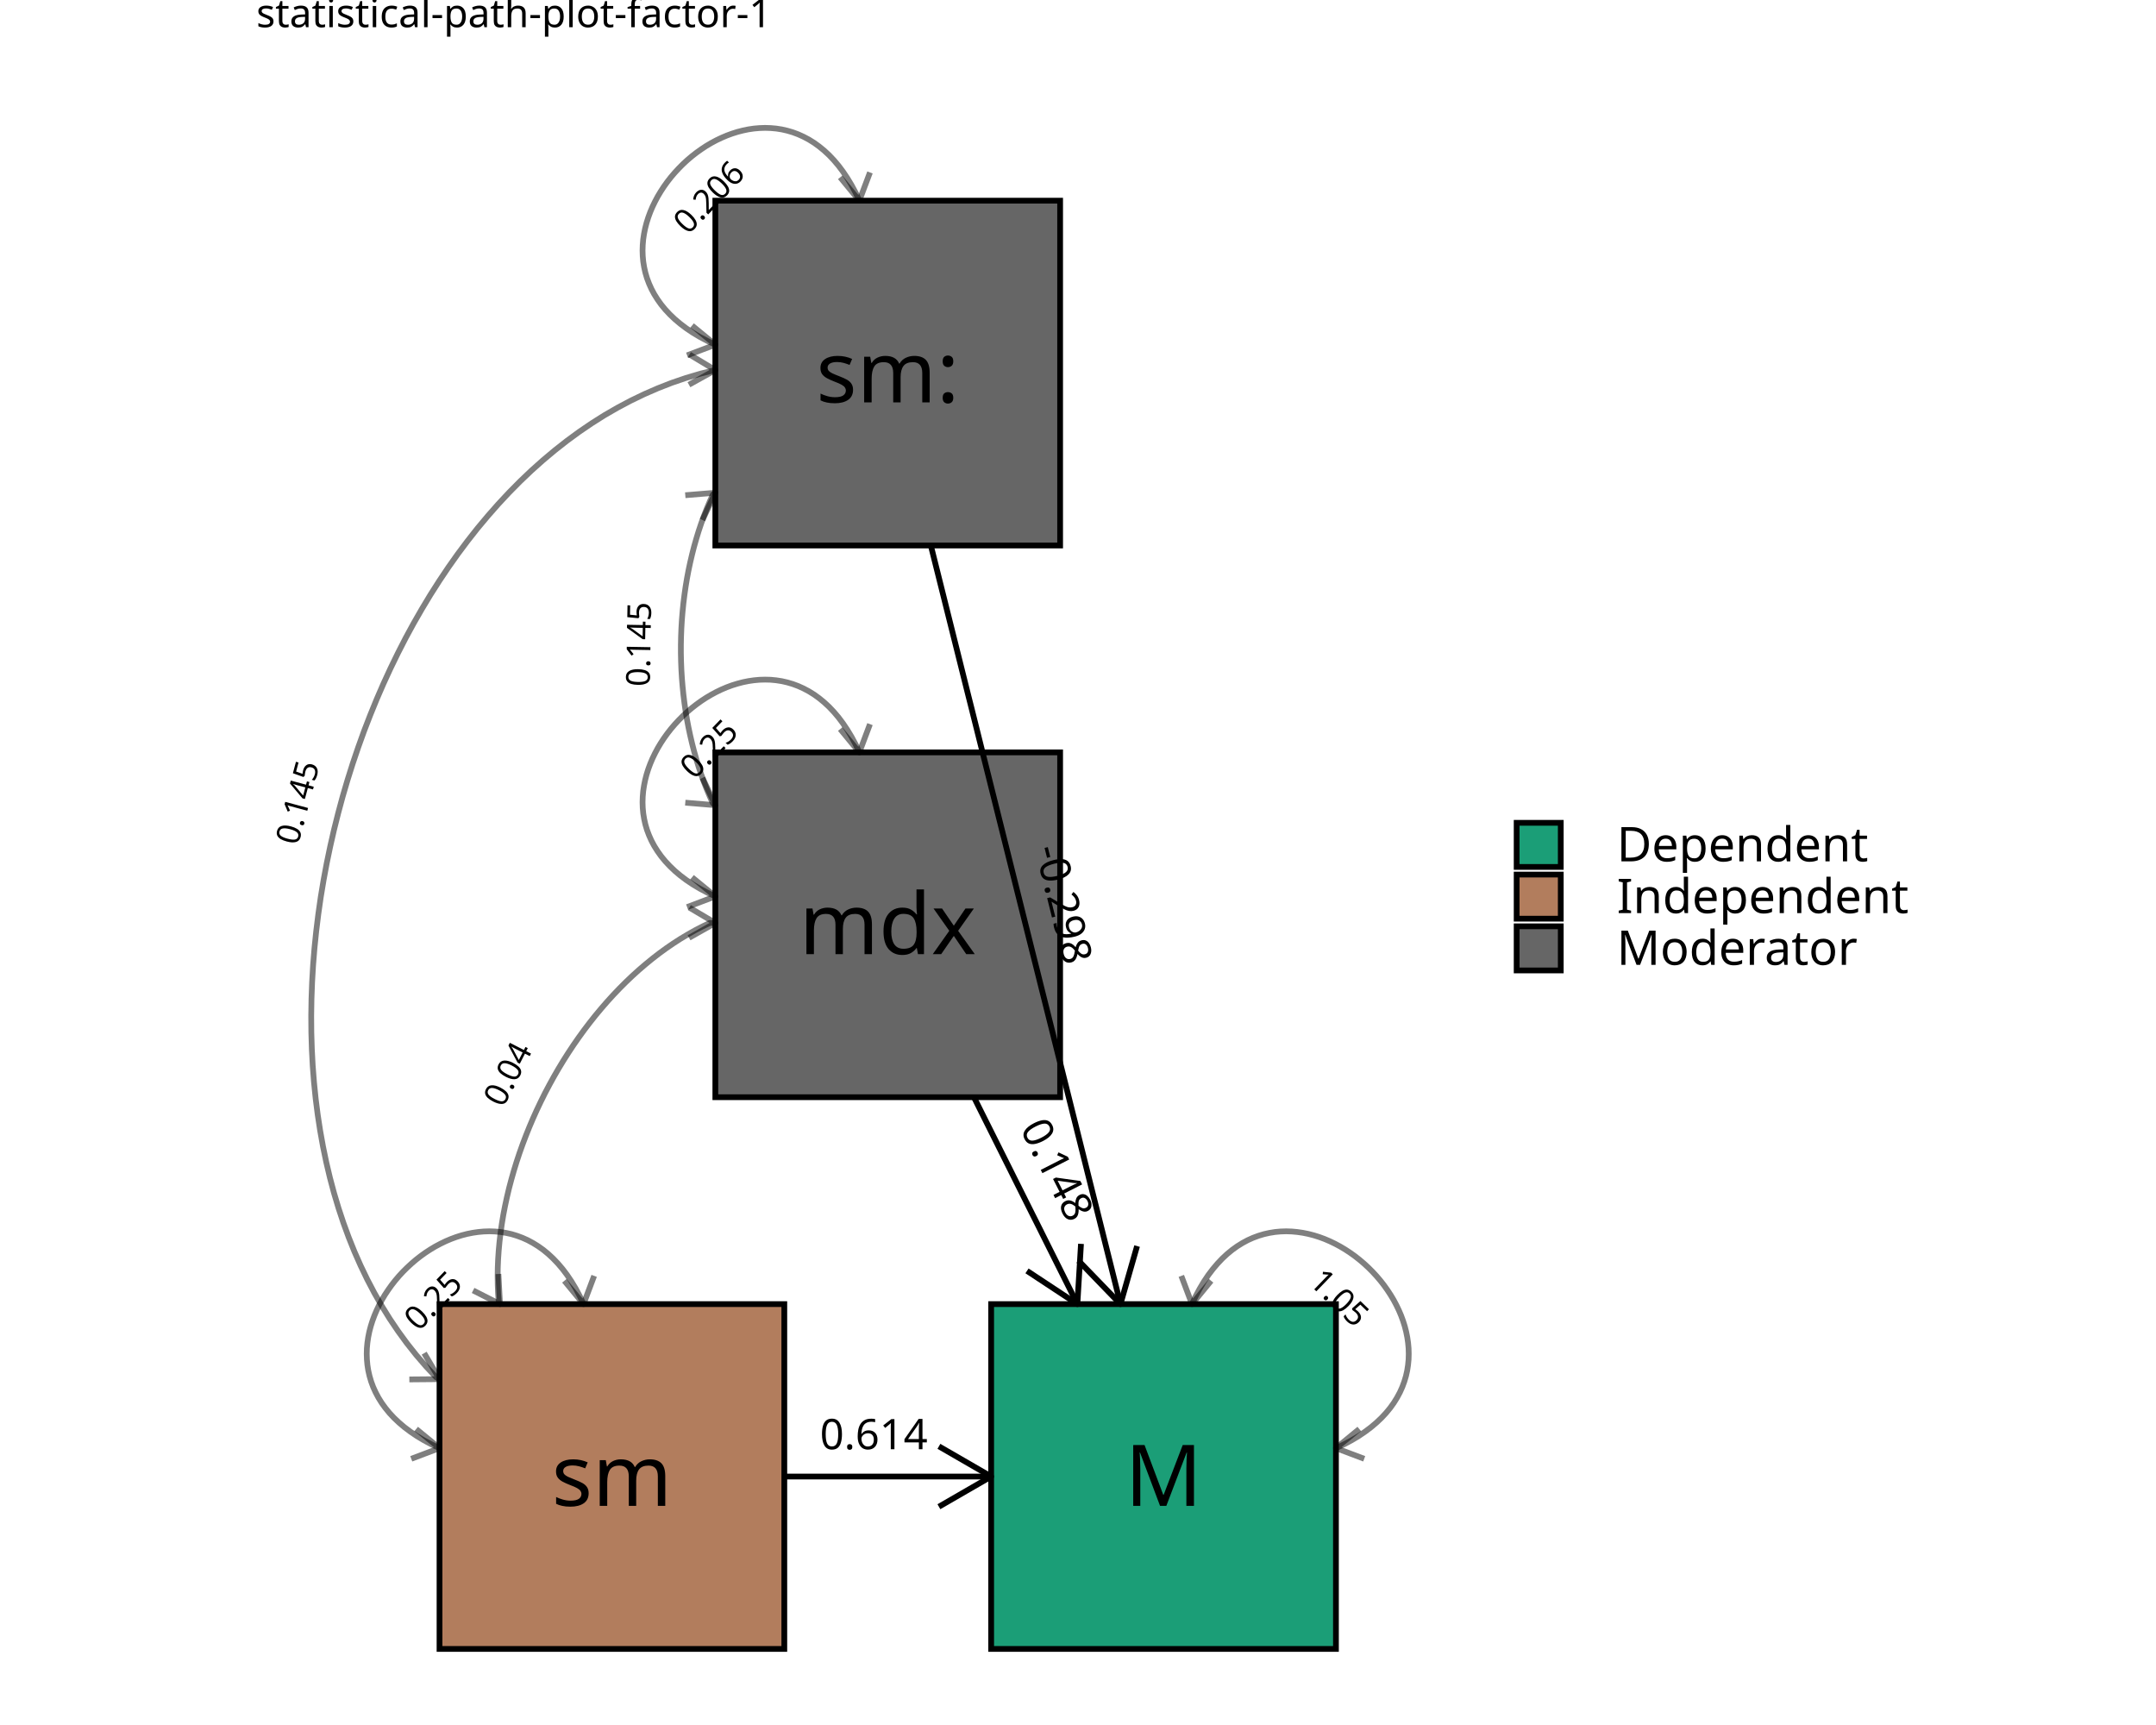
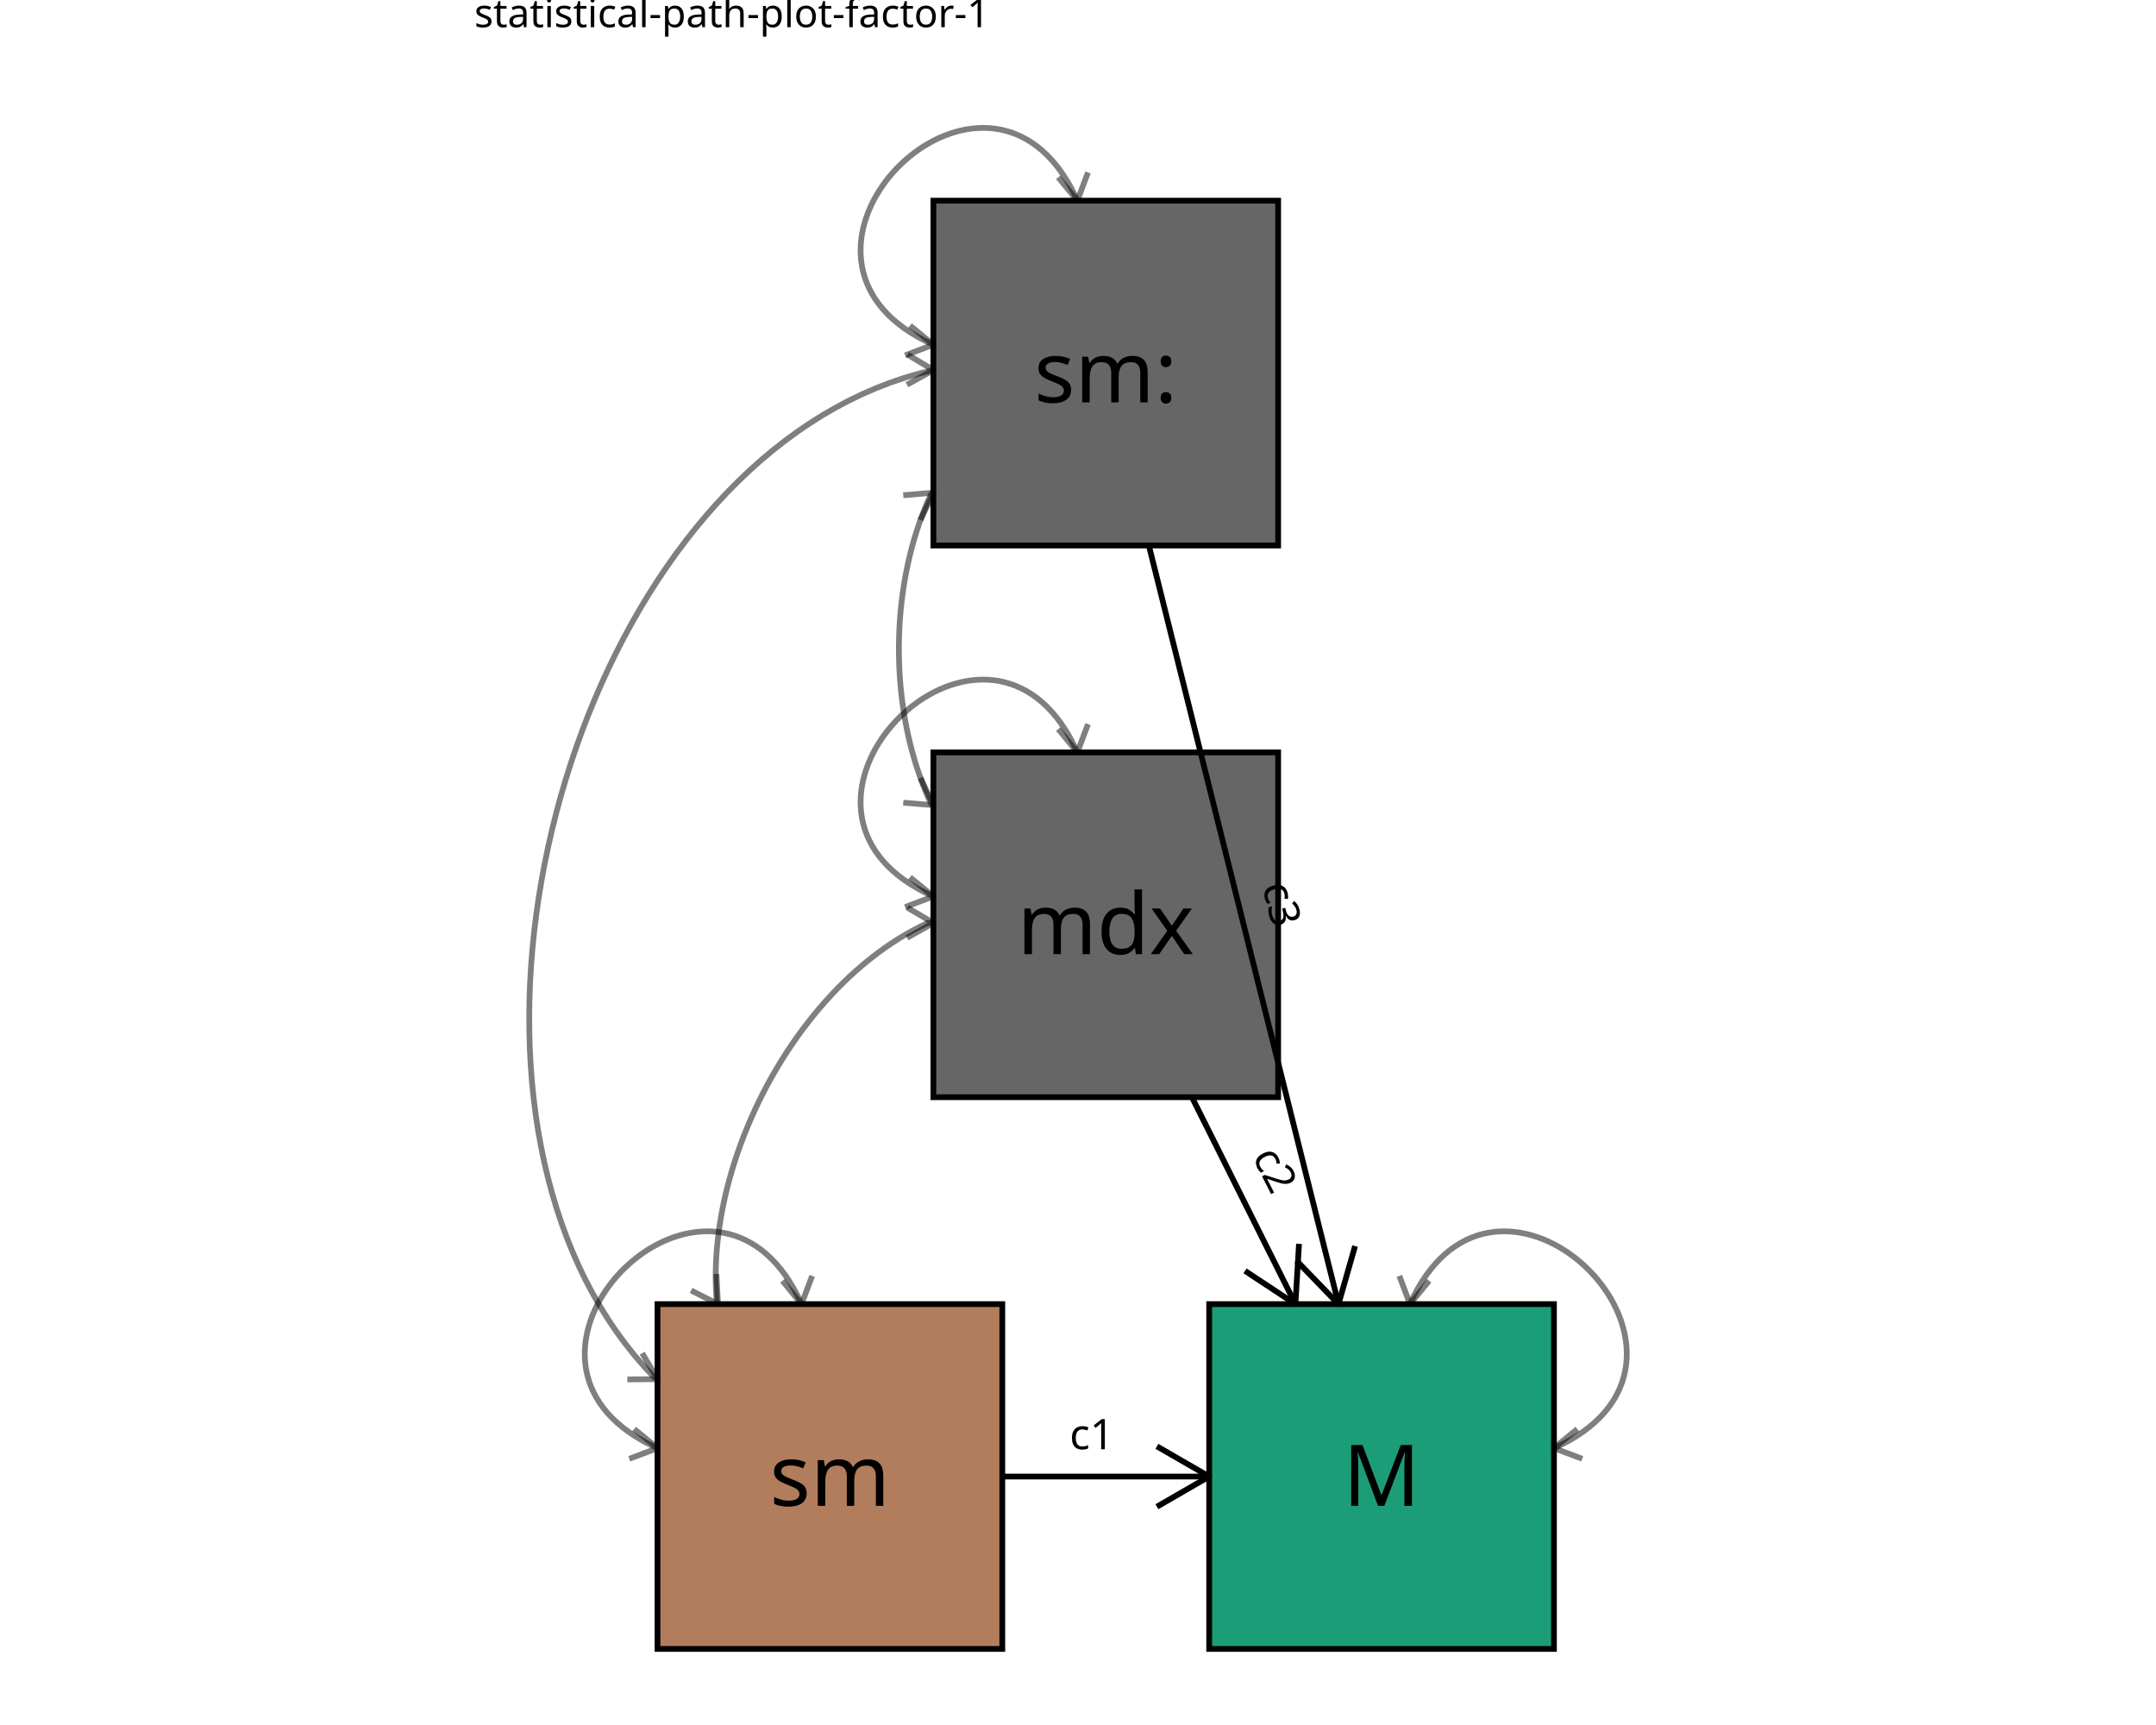
<svg xmlns="http://www.w3.org/2000/svg" class="svglite" data-engine-version="2.0" width="720.00pt" height="576.00pt" viewBox="0 0 720.00 576.00">
  <defs>
    <style type="text/css">
    .svglite line, .svglite polyline, .svglite polygon, .svglite path, .svglite rect, .svglite circle {
      fill: none;
      stroke: #000000;
      stroke-linecap: round;
      stroke-linejoin: round;
      stroke-miterlimit: 10.00;
    }
  </style>
  </defs>
  <rect width="100%" height="100%" style="stroke: none; fill: #FFFFFF;" />
  <defs>
    <clipPath id="cpMC4wMHw3MjAuMDB8MC4wMHw1NzYuMDA=">
      <rect x="0.00" y="0.00" width="720.00" height="576.00" />
    </clipPath>
  </defs>
  <g clip-path="url(#cpMC4wMHw3MjAuMDB8MC4wMHw1NzYuMDA=)">
</g>
  <defs>
-     <clipPath id="cpODUuNjB8NjM0LjQwfDAuMDB8NTc2LjAw">
-       <rect x="85.60" y="0.00" width="548.79" height="576.00" />
+     <clipPath id="cpMTU4LjQxfDU2MS41OXwwLjAwfDU3Ni4wMA==">
+       <rect x="158.41" y="0.00" width="403.18" height="576.00" />
    </clipPath>
  </defs>
-   <g clip-path="url(#cpODUuNjB8NjM0LjQwfDAuMDB8NTc2LjAw)">
-     <rect x="85.60" y="0.00" width="548.79" height="576.00" style="stroke-width: 10.67; stroke: none;" />
+   <g clip-path="url(#cpMTU4LjQxfDU2MS41OXwwLjAwfDU3Ni4wMA==)">
+     <rect x="158.41" y="0.00" width="403.18" height="576.00" style="stroke-width: 10.67; stroke: none;" />
  </g>
  <g clip-path="url(#cpMC4wMHw3MjAuMDB8MC4wMHw1NzYuMDA=)">
</g>
  <defs>
-     <clipPath id="cpODUuNjB8NDg4Ljc4fDE3LjMwfDU3Ni4wMA==">
-       <rect x="85.60" y="17.30" width="403.18" height="558.70" />
+     <clipPath id="cpMTU4LjQxfDU2MS41OXwxNy4zMHw1NzYuMDA=">
+       <rect x="158.41" y="17.30" width="403.18" height="558.70" />
    </clipPath>
  </defs>
-   <g clip-path="url(#cpODUuNjB8NDg4Ljc4fDE3LjMwfDU3Ni4wMA==)">
-     <rect x="85.60" y="17.30" width="403.18" height="558.70" style="stroke-width: 10.67; stroke: none;" />
-     <rect x="146.78" y="435.46" width="115.14" height="115.14" style="stroke-width: 1.92; stroke-linecap: butt; stroke-linejoin: miter; fill: #B27D5D;" />
-     <rect x="331.00" y="435.46" width="115.14" height="115.14" style="stroke-width: 1.92; stroke-linecap: butt; stroke-linejoin: miter; fill: #1B9E77;" />
-     <rect x="238.89" y="251.23" width="115.14" height="115.14" style="stroke-width: 1.92; stroke-linecap: butt; stroke-linejoin: miter; fill: #666666;" />
-     <rect x="238.89" y="67.01" width="115.14" height="115.14" style="stroke-width: 1.92; stroke-linecap: butt; stroke-linejoin: miter; fill: #666666;" />
-     <polyline points="261.92,493.03 262.04,493.03 263.90,493.03 265.76,493.03 267.62,493.03 269.48,493.03 271.34,493.03 273.20,493.03 275.06,493.03 276.92,493.03 278.78,493.03 280.64,493.03 282.51,493.03 284.37,493.03 286.23,493.03 288.09,493.03 289.95,493.03 291.81,493.03 293.67,493.03 295.53,493.03 297.39,493.03 299.25,493.03 301.11,493.03 302.97,493.03 304.84,493.03 306.70,493.03 308.56,493.03 310.42,493.03 312.28,493.03 314.14,493.03 316.00,493.03 317.86,493.03 319.72,493.03 321.58,493.03 323.44,493.03 325.31,493.03 327.17,493.03 329.03,493.03 330.89,493.03 331.00,493.03 " style="stroke-width: 1.92; stroke-linecap: butt;" />
-     <polyline points="313.55,503.11 331.00,493.03 313.55,482.95 " style="stroke-width: 1.92; stroke-linecap: butt;" />
-     <polyline points="325.25,366.38 325.31,366.49 326.24,368.35 327.17,370.22 328.10,372.08 329.03,373.94 329.96,375.80 330.89,377.66 331.82,379.52 332.75,381.38 333.68,383.24 334.61,385.10 335.54,386.96 336.47,388.82 337.40,390.68 338.33,392.55 339.26,394.41 340.19,396.27 341.12,398.13 342.05,399.99 342.98,401.85 343.91,403.71 344.84,405.57 345.78,407.43 346.71,409.29 347.64,411.15 348.57,413.02 349.50,414.88 350.43,416.74 351.36,418.60 352.29,420.46 353.22,422.32 354.15,424.18 355.08,426.04 356.01,427.90 356.94,429.76 357.87,431.62 358.80,433.49 359.73,435.35 359.79,435.46 " style="stroke-width: 1.92; stroke-linecap: butt;" />
-     <polyline points="342.97,424.36 359.79,435.46 361.00,415.34 " style="stroke-width: 1.92; stroke-linecap: butt;" />
-     <polyline points="310.85,182.15 311.35,184.13 312.28,187.85 313.21,191.57 314.14,195.29 315.07,199.01 316.00,202.74 316.93,206.46 317.86,210.18 318.79,213.90 319.72,217.62 320.65,221.34 321.58,225.07 322.51,228.79 323.44,232.51 324.38,236.23 325.31,239.95 326.24,243.67 327.17,247.40 328.10,251.12 329.03,254.84 329.96,258.56 330.89,262.28 331.82,266.01 332.75,269.73 333.68,273.45 334.61,277.17 335.54,280.89 336.47,284.61 337.40,288.34 338.33,292.06 339.26,295.78 340.19,299.50 341.12,303.22 342.05,306.95 342.98,310.67 343.91,314.39 344.84,318.11 345.78,321.83 346.71,325.55 347.64,329.28 348.57,333.00 349.50,336.72 350.43,340.44 351.36,344.16 352.29,347.88 353.22,351.61 354.15,355.33 355.08,359.05 356.01,362.77 356.94,366.49 357.87,370.22 358.80,373.94 359.73,377.66 360.66,381.38 361.59,385.10 362.52,388.82 363.45,392.55 364.38,396.27 365.31,399.99 366.25,403.71 367.18,407.43 368.11,411.15 369.04,414.88 369.97,418.60 370.90,422.32 371.83,426.04 372.76,429.76 373.69,433.49 374.18,435.46 " style="stroke-width: 1.92; stroke-linecap: butt;" />
-     <polyline points="360.17,420.97 374.18,435.46 379.73,416.08 " style="stroke-width: 1.92; stroke-linecap: butt;" />
-     <text x="291.81" y="483.91" text-anchor="middle" style="font-size: 14.08px; font-family: sans;" textLength="35.25px" lengthAdjust="spacingAndGlyphs">0.614</text>
-     <text transform="translate(348.64,392.77) rotate(-297)" text-anchor="middle" style="font-size: 14.08px; font-family: sans;" textLength="35.25px" lengthAdjust="spacingAndGlyphs">0.148</text>
-     <text transform="translate(350.48,303.03) rotate(-284)" text-anchor="middle" style="font-size: 14.08px; font-family: sans;" textLength="39.93px" lengthAdjust="spacingAndGlyphs">-0.298</text>
-     <text x="204.35" y="502.82" text-anchor="middle" style="font-size: 28.45px; font-family: sans;" textLength="37.95px" lengthAdjust="spacingAndGlyphs">sm</text>
-     <text x="388.58" y="502.82" text-anchor="middle" style="font-size: 28.45px; font-family: sans;" textLength="23.71px" lengthAdjust="spacingAndGlyphs">M</text>
-     <text x="296.46" y="318.60" text-anchor="middle" style="font-size: 28.45px; font-family: sans;" textLength="53.78px" lengthAdjust="spacingAndGlyphs">mdx</text>
-     <text x="296.46" y="134.37" text-anchor="middle" style="font-size: 28.45px; font-family: sans;" textLength="45.85px" lengthAdjust="spacingAndGlyphs">sm:</text>
-     <polyline points="146.78,460.52 145.65,459.88 142.25,456.24 139.00,452.46 135.90,448.55 132.96,444.52 130.16,440.37 127.51,436.10 125.01,431.72 122.66,427.24 120.45,422.65 118.38,417.97 116.46,413.19 114.68,408.33 113.04,403.38 111.54,398.36 110.18,393.26 108.96,388.09 107.87,382.85 106.92,377.56 106.10,372.21 105.41,366.80 104.86,361.35 104.43,355.86 104.14,350.33 103.97,344.77 103.93,339.17 104.02,333.56 104.23,327.92 104.56,322.27 105.02,316.61 105.60,310.94 106.30,305.27 107.11,299.60 108.05,293.94 109.10,288.30 110.27,282.67 111.55,277.06 112.95,271.48 114.45,265.92 116.07,260.41 117.80,254.93 119.64,249.50 121.58,244.11 123.64,238.78 125.79,233.51 128.05,228.30 130.42,223.15 132.89,218.08 135.45,213.08 138.12,208.17 140.89,203.34 143.75,198.59 146.71,193.95 149.76,189.40 152.91,184.95 156.15,180.62 159.48,176.39 162.91,172.29 166.42,168.30 170.02,164.44 173.71,160.71 177.48,157.12 181.34,153.67 185.29,150.36 189.31,147.20 193.42,144.19 197.61,141.34 201.87,138.65 206.22,136.14 210.64,133.79 215.14,131.62 219.71,129.63 224.35,127.82 229.07,126.21 233.86,124.79 238.72,123.57 238.89,123.57 " style="stroke-width: 1.92; stroke: #000000; stroke-opacity: 0.50; stroke-linecap: butt;" />
-     <polyline points="136.70,460.61 146.78,460.52 141.65,451.84 " style="stroke-width: 1.92; stroke: #000000; stroke-opacity: 0.50; stroke-linecap: butt;" />
-     <polyline points="230.07,128.46 238.89,123.57 230.25,118.38 " style="stroke-width: 1.92; stroke: #000000; stroke-opacity: 0.50; stroke-linecap: butt;" />
-     <polyline points="166.97,435.46 166.56,434.83 166.35,431.99 166.23,429.13 166.19,426.25 166.23,423.35 166.35,420.44 166.55,417.51 166.82,414.57 167.17,411.62 167.59,408.66 168.08,405.69 168.65,402.73 169.29,399.76 169.99,396.80 170.77,393.84 171.61,390.89 172.52,387.94 173.49,385.01 174.53,382.09 175.63,379.19 176.79,376.30 178.01,373.44 179.29,370.59 180.63,367.78 182.02,364.98 183.48,362.22 184.98,359.49 186.54,356.80 188.15,354.14 189.82,351.51 191.53,348.93 193.29,346.40 195.10,343.90 196.96,341.46 198.86,339.06 200.81,336.72 202.80,334.43 204.83,332.20 206.91,330.02 209.02,327.91 211.17,325.86 213.36,323.88 215.59,321.97 217.85,320.12 220.14,318.35 222.47,316.65 224.83,315.03 227.22,313.49 229.65,312.04 232.09,310.66 234.57,309.37 237.07,308.17 238.89,308.19 " style="stroke-width: 1.92; stroke: #000000; stroke-opacity: 0.50; stroke-linecap: butt;" />
-     <polyline points="157.99,430.89 166.97,435.46 166.44,425.40 " style="stroke-width: 1.92; stroke: #000000; stroke-opacity: 0.50; stroke-linecap: butt;" />
-     <polyline points="230.11,313.14 238.89,308.19 230.22,303.06 " style="stroke-width: 1.92; stroke: #000000; stroke-opacity: 0.50; stroke-linecap: butt;" />
-     <polyline points="238.89,268.86 238.10,268.31 237.03,265.93 236.01,263.51 235.05,261.04 234.15,258.54 233.30,256.01 232.52,253.44 231.78,250.84 231.11,248.21 230.49,245.56 229.92,242.88 229.41,240.19 228.96,237.47 228.57,234.73 228.23,231.98 227.95,229.22 227.72,226.45 227.55,223.66 227.44,220.88 227.38,218.09 227.38,215.30 227.44,212.51 227.55,209.72 227.72,206.94 227.95,204.17 228.23,201.40 228.57,198.65 228.96,195.92 229.41,193.20 229.92,190.50 230.49,187.82 231.11,185.17 231.78,182.54 232.52,179.94 233.30,177.38 234.15,174.84 235.05,172.34 236.01,169.88 237.03,167.46 238.10,165.08 238.89,164.53 " style="stroke-width: 1.92; stroke: #000000; stroke-opacity: 0.50; stroke-linecap: butt;" />
-     <polyline points="228.85,268.02 238.89,268.86 234.59,259.74 " style="stroke-width: 1.92; stroke: #000000; stroke-opacity: 0.50; stroke-linecap: butt;" />
-     <polyline points="234.59,173.64 238.89,164.53 228.85,165.36 " style="stroke-width: 1.92; stroke: #000000; stroke-opacity: 0.50; stroke-linecap: butt;" />
-     <text transform="translate(103.11,268.91) rotate(-75)" text-anchor="middle" style="font-size: 11.04px; font-family: sans;" textLength="27.63px" lengthAdjust="spacingAndGlyphs">0.145</text>
-     <text transform="translate(172.98,360.35) rotate(-63)" text-anchor="middle" style="font-size: 11.04px; font-family: sans;" textLength="21.49px" lengthAdjust="spacingAndGlyphs">0.04</text>
-     <text transform="translate(217.22,215.19) rotate(-89)" text-anchor="middle" style="font-size: 11.04px; font-family: sans;" textLength="27.63px" lengthAdjust="spacingAndGlyphs">0.145</text>
-     <polyline points="194.87,435.46 194.86,435.42 193.58,432.75 192.25,430.25 190.85,427.92 189.40,425.76 187.90,423.77 186.35,421.94 184.75,420.26 183.12,418.74 181.45,417.36 179.74,416.14 178.00,415.06 176.24,414.11 174.45,413.31 172.64,412.64 170.82,412.09 168.98,411.68 167.13,411.38 165.27,411.21 163.41,411.15 161.55,411.21 159.69,411.38 157.84,411.65 156.00,412.02 154.18,412.49 152.37,413.06 150.58,413.72 148.81,414.47 147.08,415.31 145.37,416.22 143.70,417.22 142.06,418.29 140.47,419.43 138.92,420.64 137.42,421.92 135.97,423.26 134.57,424.65 133.23,426.10 131.96,427.60 130.75,429.15 129.61,430.75 128.53,432.38 127.54,434.05 126.62,435.76 125.79,437.50 125.04,439.26 124.38,441.05 123.81,442.86 123.33,444.69 122.96,446.53 122.69,448.38 122.52,450.23 122.47,452.09 122.53,453.95 122.70,455.81 122.99,457.66 123.41,459.50 123.95,461.33 124.62,463.14 125.43,464.92 126.37,466.69 127.45,468.43 128.68,470.13 130.05,471.81 131.57,473.44 133.25,475.03 135.08,476.58 137.08,478.08 139.24,479.54 141.56,480.93 144.06,482.27 146.73,483.54 146.78,483.55 " style="stroke-width: 1.92; stroke: #000000; stroke-opacity: 0.50; stroke-linecap: butt;" />
-     <polyline points="188.47,427.67 194.87,435.46 198.42,426.03 " style="stroke-width: 1.92; stroke: #000000; stroke-opacity: 0.50; stroke-linecap: butt;" />
-     <polyline points="137.34,487.11 146.78,483.55 138.98,477.16 " style="stroke-width: 1.92; stroke: #000000; stroke-opacity: 0.50; stroke-linecap: butt;" />
-     <polyline points="446.15,483.55 446.19,483.54 448.86,482.27 451.36,480.93 453.69,479.54 455.84,478.08 457.84,476.58 459.67,475.03 461.35,473.44 462.87,471.81 464.25,470.13 465.47,468.43 466.55,466.69 467.50,464.92 468.30,463.14 468.97,461.33 469.52,459.50 469.93,457.66 470.22,455.81 470.40,453.95 470.45,452.09 470.40,450.23 470.23,448.38 469.96,446.53 469.59,444.69 469.12,442.86 468.55,441.05 467.89,439.26 467.14,437.50 466.30,435.76 465.39,434.05 464.39,432.38 463.32,430.75 462.18,429.15 460.97,427.60 459.69,426.10 458.35,424.65 456.96,423.26 455.51,421.92 454.00,420.64 452.46,419.43 450.86,418.29 449.23,417.22 447.55,416.22 445.85,415.31 444.11,414.47 442.35,413.72 440.56,413.06 438.75,412.49 436.92,412.02 435.08,411.65 433.23,411.38 431.38,411.21 429.52,411.15 427.65,411.21 425.80,411.38 423.95,411.68 422.11,412.09 420.28,412.64 418.47,413.31 416.68,414.11 414.92,415.06 413.18,416.14 411.48,417.36 409.80,418.74 408.17,420.26 406.58,421.94 405.03,423.77 403.52,425.76 402.07,427.92 400.68,430.25 399.34,432.75 398.07,435.42 398.06,435.46 " style="stroke-width: 1.92; stroke: #000000; stroke-opacity: 0.50; stroke-linecap: butt;" />
-     <polyline points="453.94,477.16 446.15,483.55 455.58,487.11 " style="stroke-width: 1.92; stroke: #000000; stroke-opacity: 0.50; stroke-linecap: butt;" />
-     <polyline points="394.50,426.03 398.06,435.46 404.45,427.67 " style="stroke-width: 1.92; stroke: #000000; stroke-opacity: 0.50; stroke-linecap: butt;" />
-     <polyline points="286.98,251.23 286.97,251.19 285.70,248.52 284.36,246.02 282.96,243.70 281.51,241.54 280.01,239.54 278.46,237.71 276.87,236.03 275.23,234.51 273.56,233.14 271.86,231.91 270.12,230.83 268.35,229.89 266.56,229.08 264.76,228.41 262.93,227.87 261.09,227.45 259.24,227.16 257.38,226.98 255.52,226.93 253.66,226.98 251.81,227.15 249.96,227.42 248.12,227.79 246.29,228.27 244.48,228.83 242.69,229.49 240.93,230.24 239.19,231.08 237.48,232.00 235.81,232.99 234.18,234.06 232.58,235.21 231.03,236.42 229.53,237.69 228.08,239.03 226.69,240.43 225.35,241.88 224.07,243.38 222.86,244.93 221.72,246.52 220.65,248.15 219.65,249.83 218.74,251.53 217.90,253.27 217.15,255.04 216.49,256.82 215.92,258.63 215.45,260.46 215.08,262.30 214.80,264.15 214.64,266.01 214.58,267.87 214.64,269.73 214.81,271.58 215.11,273.43 215.52,275.27 216.06,277.10 216.74,278.91 217.54,280.70 218.48,282.46 219.57,284.20 220.79,285.91 222.16,287.58 223.69,289.21 225.36,290.81 227.20,292.36 229.19,293.86 231.35,295.31 233.68,296.70 236.18,298.04 238.85,299.32 238.89,299.32 " style="stroke-width: 1.92; stroke: #000000; stroke-opacity: 0.50; stroke-linecap: butt;" />
-     <polyline points="280.59,243.44 286.98,251.23 290.53,241.80 " style="stroke-width: 1.92; stroke: #000000; stroke-opacity: 0.50; stroke-linecap: butt;" />
-     <polyline points="229.46,302.88 238.89,299.32 231.10,292.93 " style="stroke-width: 1.92; stroke: #000000; stroke-opacity: 0.50; stroke-linecap: butt;" />
-     <polyline points="286.98,67.01 286.97,66.96 285.70,64.29 284.36,61.79 282.96,59.47 281.51,57.31 280.01,55.31 278.46,53.48 276.87,51.80 275.23,50.28 273.56,48.91 271.86,47.68 270.12,46.60 268.35,45.66 266.56,44.85 264.76,44.18 262.93,43.64 261.09,43.22 259.24,42.93 257.38,42.76 255.52,42.70 253.66,42.76 251.81,42.92 249.96,43.19 248.12,43.57 246.29,44.04 244.48,44.61 242.69,45.27 240.93,46.02 239.19,46.85 237.48,47.77 235.81,48.76 234.18,49.84 232.58,50.98 231.03,52.19 229.53,53.46 228.08,54.80 226.69,56.20 225.35,57.65 224.07,59.15 222.86,60.70 221.72,62.29 220.65,63.93 219.65,65.60 218.74,67.31 217.90,69.04 217.15,70.81 216.49,72.60 215.92,74.41 215.45,76.23 215.08,78.07 214.80,79.92 214.64,81.78 214.58,83.64 214.64,85.50 214.81,87.36 215.11,89.21 215.52,91.05 216.06,92.87 216.74,94.68 217.54,96.47 218.48,98.23 219.57,99.97 220.79,101.68 222.16,103.35 223.69,104.99 225.36,106.58 227.20,108.13 229.19,109.63 231.35,111.08 233.68,112.48 236.18,113.81 238.85,115.09 238.89,115.10 " style="stroke-width: 1.92; stroke: #000000; stroke-opacity: 0.50; stroke-linecap: butt;" />
-     <polyline points="280.59,59.21 286.98,67.01 290.53,57.58 " style="stroke-width: 1.92; stroke: #000000; stroke-opacity: 0.50; stroke-linecap: butt;" />
-     <polyline points="229.46,118.65 238.89,115.10 231.10,108.70 " style="stroke-width: 1.92; stroke: #000000; stroke-opacity: 0.50; stroke-linecap: butt;" />
-     <text transform="translate(147.39,436.96) rotate(-406)" text-anchor="middle" style="font-size: 11.04px; font-family: sans;" textLength="21.49px" lengthAdjust="spacingAndGlyphs">0.25</text>
-     <text transform="translate(444.65,436.07) rotate(-316)" text-anchor="middle" style="font-size: 11.04px; font-family: sans;" textLength="21.49px" lengthAdjust="spacingAndGlyphs">1.05</text>
-     <text transform="translate(239.50,252.73) rotate(-406)" text-anchor="middle" style="font-size: 11.04px; font-family: sans;" textLength="21.49px" lengthAdjust="spacingAndGlyphs">0.25</text>
-     <text transform="translate(239.50,68.50) rotate(-406)" text-anchor="middle" style="font-size: 11.04px; font-family: sans;" textLength="27.63px" lengthAdjust="spacingAndGlyphs">0.206</text>
+   <g clip-path="url(#cpMTU4LjQxfDU2MS41OXwxNy4zMHw1NzYuMDA=)">
+     <rect x="158.41" y="17.30" width="403.18" height="558.70" style="stroke-width: 10.67; stroke: none;" />
+     <rect x="219.58" y="435.46" width="115.14" height="115.14" style="stroke-width: 1.92; stroke-linecap: butt; stroke-linejoin: miter; fill: #B27D5D;" />
+     <rect x="403.81" y="435.46" width="115.14" height="115.14" style="stroke-width: 1.92; stroke-linecap: butt; stroke-linejoin: miter; fill: #1B9E77;" />
+     <rect x="311.70" y="251.23" width="115.14" height="115.14" style="stroke-width: 1.92; stroke-linecap: butt; stroke-linejoin: miter; fill: #666666;" />
+     <rect x="311.70" y="67.01" width="115.14" height="115.14" style="stroke-width: 1.92; stroke-linecap: butt; stroke-linejoin: miter; fill: #666666;" />
+     <polyline points="334.73,493.03 334.84,493.03 336.70,493.03 338.56,493.03 340.43,493.03 342.29,493.03 344.15,493.03 346.01,493.03 347.87,493.03 349.73,493.03 351.59,493.03 353.45,493.03 355.31,493.03 357.17,493.03 359.03,493.03 360.90,493.03 362.76,493.03 364.62,493.03 366.48,493.03 368.34,493.03 370.20,493.03 372.06,493.03 373.92,493.03 375.78,493.03 377.64,493.03 379.50,493.03 381.37,493.03 383.23,493.03 385.09,493.03 386.95,493.03 388.81,493.03 390.67,493.03 392.53,493.03 394.39,493.03 396.25,493.03 398.11,493.03 399.97,493.03 401.83,493.03 403.70,493.03 403.81,493.03 " style="stroke-width: 1.92; stroke-linecap: butt;" />
+     <polyline points="386.35,503.11 403.81,493.03 386.35,482.95 " style="stroke-width: 1.92; stroke-linecap: butt;" />
+     <polyline points="398.05,366.38 398.11,366.49 399.04,368.35 399.97,370.22 400.90,372.08 401.83,373.94 402.77,375.80 403.70,377.66 404.63,379.52 405.56,381.38 406.49,383.24 407.42,385.10 408.35,386.96 409.28,388.82 410.21,390.68 411.14,392.55 412.07,394.41 413.00,396.27 413.93,398.13 414.86,399.99 415.79,401.85 416.72,403.71 417.65,405.57 418.58,407.43 419.51,409.29 420.44,411.15 421.37,413.02 422.30,414.88 423.23,416.74 424.17,418.60 425.10,420.46 426.03,422.32 426.96,424.18 427.89,426.04 428.82,427.90 429.75,429.76 430.68,431.62 431.61,433.49 432.54,435.35 432.60,435.46 " style="stroke-width: 1.92; stroke-linecap: butt;" />
+     <polyline points="415.77,424.36 432.60,435.46 433.81,415.34 " style="stroke-width: 1.92; stroke-linecap: butt;" />
+     <polyline points="383.66,182.15 384.16,184.13 385.09,187.85 386.02,191.57 386.95,195.29 387.88,199.01 388.81,202.74 389.74,206.46 390.67,210.18 391.60,213.90 392.53,217.62 393.46,221.34 394.39,225.07 395.32,228.79 396.25,232.51 397.18,236.23 398.11,239.95 399.04,243.67 399.97,247.40 400.90,251.12 401.83,254.84 402.77,258.56 403.70,262.28 404.63,266.01 405.56,269.73 406.49,273.45 407.42,277.17 408.35,280.89 409.28,284.61 410.21,288.34 411.14,292.06 412.07,295.78 413.00,299.50 413.93,303.22 414.86,306.95 415.79,310.67 416.72,314.39 417.65,318.11 418.58,321.83 419.51,325.55 420.44,329.28 421.37,333.00 422.30,336.72 423.23,340.44 424.17,344.16 425.10,347.88 426.03,351.61 426.96,355.33 427.89,359.05 428.82,362.77 429.75,366.49 430.68,370.22 431.61,373.94 432.54,377.66 433.47,381.38 434.40,385.10 435.33,388.82 436.26,392.55 437.19,396.27 438.12,399.99 439.05,403.71 439.98,407.43 440.91,411.15 441.84,414.88 442.77,418.60 443.70,422.32 444.64,426.04 445.57,429.76 446.50,433.49 446.99,435.46 " style="stroke-width: 1.92; stroke-linecap: butt;" />
+     <polyline points="432.98,420.97 446.99,435.46 452.53,416.08 " style="stroke-width: 1.92; stroke-linecap: butt;" />
+     <text x="364.61" y="483.91" text-anchor="middle" style="font-size: 14.08px; font-family: sans;" textLength="14.88px" lengthAdjust="spacingAndGlyphs">c1</text>
+     <text transform="translate(421.45,392.77) rotate(-297)" text-anchor="middle" style="font-size: 14.08px; font-family: sans;" textLength="14.88px" lengthAdjust="spacingAndGlyphs">c2</text>
+     <text transform="translate(423.29,303.03) rotate(-284)" text-anchor="middle" style="font-size: 14.08px; font-family: sans;" textLength="14.88px" lengthAdjust="spacingAndGlyphs">c3</text>
+     <text x="277.16" y="502.82" text-anchor="middle" style="font-size: 28.45px; font-family: sans;" textLength="37.95px" lengthAdjust="spacingAndGlyphs">sm</text>
+     <text x="461.38" y="502.82" text-anchor="middle" style="font-size: 28.45px; font-family: sans;" textLength="23.71px" lengthAdjust="spacingAndGlyphs">M</text>
+     <text x="369.27" y="318.60" text-anchor="middle" style="font-size: 28.45px; font-family: sans;" textLength="53.78px" lengthAdjust="spacingAndGlyphs">mdx</text>
+     <text x="369.27" y="134.37" text-anchor="middle" style="font-size: 28.45px; font-family: sans;" textLength="45.85px" lengthAdjust="spacingAndGlyphs">sm:</text>
+     <polyline points="219.58,460.52 218.46,459.88 215.06,456.24 211.81,452.46 208.71,448.55 205.76,444.52 202.97,440.37 200.32,436.10 197.82,431.72 195.46,427.24 193.25,422.65 191.19,417.97 189.27,413.19 187.49,408.33 185.85,403.38 184.35,398.36 182.99,393.26 181.76,388.09 180.68,382.85 179.72,377.56 178.90,372.21 178.22,366.80 177.66,361.35 177.24,355.86 176.94,350.33 176.78,344.77 176.74,339.17 176.82,333.56 177.03,327.92 177.37,322.27 177.83,316.61 178.40,310.94 179.10,305.27 179.92,299.60 180.86,293.94 181.91,288.30 183.08,282.67 184.36,277.06 185.75,271.48 187.26,265.92 188.88,260.41 190.61,254.93 192.45,249.50 194.39,244.11 196.44,238.78 198.60,233.51 200.86,228.30 203.23,223.15 205.69,218.08 208.26,213.08 210.93,208.17 213.69,203.34 216.56,198.59 219.52,193.95 222.57,189.40 225.72,184.95 228.96,180.62 232.29,176.39 235.72,172.29 239.23,168.30 242.83,164.44 246.52,160.71 250.29,157.12 254.15,153.67 258.09,150.36 262.12,147.20 266.23,144.19 270.41,141.34 274.68,138.65 279.02,136.14 283.45,133.79 287.94,131.62 292.51,129.63 297.16,127.82 301.88,126.21 306.67,124.79 311.52,123.57 311.70,123.57 " style="stroke-width: 1.92; stroke: #000000; stroke-opacity: 0.50; stroke-linecap: butt;" />
+     <polyline points="209.51,460.61 219.58,460.52 214.46,451.84 " style="stroke-width: 1.92; stroke: #000000; stroke-opacity: 0.50; stroke-linecap: butt;" />
+     <polyline points="302.88,128.46 311.70,123.57 303.06,118.38 " style="stroke-width: 1.92; stroke: #000000; stroke-opacity: 0.50; stroke-linecap: butt;" />
+     <polyline points="239.77,435.46 239.36,434.83 239.16,431.99 239.04,429.13 239.00,426.25 239.04,423.35 239.16,420.44 239.36,417.51 239.63,414.57 239.98,411.62 240.40,408.66 240.89,405.69 241.46,402.73 242.09,399.76 242.80,396.80 243.58,393.84 244.42,390.89 245.33,387.94 246.30,385.01 247.34,382.09 248.43,379.19 249.60,376.30 250.82,373.44 252.10,370.59 253.44,367.78 254.83,364.98 256.28,362.22 257.79,359.49 259.35,356.80 260.96,354.14 262.62,351.51 264.34,348.93 266.10,346.40 267.91,343.90 269.77,341.46 271.67,339.06 273.62,336.72 275.61,334.43 277.64,332.20 279.71,330.02 281.83,327.91 283.98,325.86 286.17,323.88 288.39,321.97 290.66,320.12 292.95,318.35 295.28,316.65 297.64,315.03 300.03,313.49 302.45,312.04 304.90,310.66 307.38,309.37 309.88,308.17 311.70,308.19 " style="stroke-width: 1.92; stroke: #000000; stroke-opacity: 0.50; stroke-linecap: butt;" />
+     <polyline points="230.79,430.89 239.77,435.46 239.25,425.40 " style="stroke-width: 1.92; stroke: #000000; stroke-opacity: 0.50; stroke-linecap: butt;" />
+     <polyline points="302.92,313.14 311.70,308.19 303.02,303.06 " style="stroke-width: 1.92; stroke: #000000; stroke-opacity: 0.50; stroke-linecap: butt;" />
+     <polyline points="311.70,268.86 310.91,268.31 309.83,265.93 308.82,263.51 307.86,261.04 306.96,258.54 306.11,256.01 305.32,253.44 304.59,250.84 303.91,248.21 303.29,245.56 302.73,242.88 302.22,240.19 301.77,237.47 301.38,234.73 301.04,231.98 300.75,229.22 300.53,226.45 300.36,223.66 300.25,220.88 300.19,218.09 300.19,215.30 300.25,212.51 300.36,209.72 300.53,206.94 300.75,204.17 301.04,201.40 301.38,198.65 301.77,195.92 302.22,193.20 302.73,190.50 303.29,187.82 303.91,185.17 304.59,182.54 305.32,179.94 306.11,177.38 306.96,174.84 307.86,172.34 308.82,169.88 309.83,167.46 310.91,165.08 311.70,164.53 " style="stroke-width: 1.92; stroke: #000000; stroke-opacity: 0.50; stroke-linecap: butt;" />
+     <polyline points="301.65,268.02 311.70,268.86 307.40,259.74 " style="stroke-width: 1.92; stroke: #000000; stroke-opacity: 0.50; stroke-linecap: butt;" />
+     <polyline points="307.40,173.64 311.70,164.53 301.65,165.36 " style="stroke-width: 1.92; stroke: #000000; stroke-opacity: 0.50; stroke-linecap: butt;" />
+     <polyline points="267.67,435.46 267.67,435.42 266.39,432.75 265.05,430.25 263.66,427.92 262.21,425.76 260.71,423.77 259.16,421.94 257.56,420.26 255.93,418.74 254.26,417.36 252.55,416.14 250.81,415.06 249.05,414.11 247.26,413.31 245.45,412.64 243.62,412.09 241.78,411.68 239.93,411.38 238.08,411.21 236.22,411.15 234.36,411.21 232.50,411.38 230.65,411.65 228.81,412.02 226.98,412.49 225.17,413.06 223.39,413.72 221.62,414.47 219.88,415.31 218.18,416.22 216.50,417.22 214.87,418.29 213.28,419.43 211.73,420.64 210.23,421.92 208.77,423.26 207.38,424.65 206.04,426.10 204.77,427.60 203.56,429.15 202.41,430.75 201.34,432.38 200.35,434.05 199.43,435.76 198.59,437.50 197.84,439.26 197.18,441.05 196.62,442.86 196.14,444.69 195.77,446.53 195.50,448.38 195.33,450.23 195.28,452.09 195.33,453.95 195.51,455.81 195.80,457.66 196.22,459.50 196.76,461.33 197.43,463.14 198.24,464.92 199.18,466.69 200.26,468.43 201.49,470.13 202.86,471.81 204.38,473.44 206.06,475.03 207.89,476.58 209.89,478.08 212.05,479.54 214.37,480.93 216.87,482.27 219.54,483.54 219.58,483.55 " style="stroke-width: 1.92; stroke: #000000; stroke-opacity: 0.50; stroke-linecap: butt;" />
+     <polyline points="261.28,427.67 267.67,435.46 271.23,426.03 " style="stroke-width: 1.92; stroke: #000000; stroke-opacity: 0.50; stroke-linecap: butt;" />
+     <polyline points="210.15,487.11 219.58,483.55 211.79,477.16 " style="stroke-width: 1.92; stroke: #000000; stroke-opacity: 0.50; stroke-linecap: butt;" />
+     <polyline points="518.95,483.55 519.00,483.54 521.67,482.27 524.17,480.93 526.49,479.54 528.65,478.08 530.65,476.58 532.48,475.03 534.16,473.44 535.68,471.81 537.05,470.13 538.28,468.43 539.36,466.69 540.30,464.92 541.11,463.14 541.78,461.33 542.32,459.50 542.74,457.66 543.03,455.81 543.21,453.95 543.26,452.09 543.21,450.23 543.04,448.38 542.77,446.53 542.40,444.69 541.92,442.86 541.36,441.05 540.69,439.26 539.94,437.50 539.11,435.76 538.19,434.05 537.20,432.38 536.13,430.75 534.98,429.15 533.77,427.60 532.50,426.10 531.16,424.65 529.76,423.26 528.31,421.92 526.81,420.64 525.26,419.43 523.67,418.29 522.03,417.22 520.36,416.22 518.66,415.31 516.92,414.47 515.15,413.72 513.36,413.06 511.56,412.49 509.73,412.02 507.89,411.65 506.04,411.38 504.18,411.21 502.32,411.15 500.46,411.21 498.61,411.38 496.76,411.68 494.92,412.09 493.09,412.64 491.28,413.31 489.49,414.11 487.73,415.06 485.99,416.14 484.28,417.36 482.61,418.74 480.98,420.26 479.38,421.94 477.83,423.77 476.33,425.76 474.88,427.92 473.49,430.25 472.15,432.75 470.87,435.42 470.87,435.46 " style="stroke-width: 1.92; stroke: #000000; stroke-opacity: 0.50; stroke-linecap: butt;" />
+     <polyline points="526.75,477.16 518.95,483.55 528.39,487.11 " style="stroke-width: 1.92; stroke: #000000; stroke-opacity: 0.50; stroke-linecap: butt;" />
+     <polyline points="467.31,426.03 470.87,435.46 477.26,427.67 " style="stroke-width: 1.92; stroke: #000000; stroke-opacity: 0.50; stroke-linecap: butt;" />
+     <polyline points="359.79,251.23 359.78,251.19 358.50,248.52 357.17,246.02 355.77,243.70 354.32,241.54 352.82,239.54 351.27,237.71 349.68,236.03 348.04,234.51 346.37,233.14 344.66,231.91 342.93,230.83 341.16,229.89 339.37,229.08 337.56,228.41 335.74,227.87 333.90,227.45 332.05,227.16 330.19,226.98 328.33,226.93 326.47,226.98 324.61,227.15 322.76,227.42 320.92,227.79 319.10,228.27 317.29,228.83 315.50,229.49 313.73,230.24 312.00,231.08 310.29,232.00 308.62,232.99 306.98,234.06 305.39,235.21 303.84,236.42 302.34,237.69 300.89,239.03 299.49,240.43 298.16,241.88 296.88,243.38 295.67,244.93 294.53,246.52 293.46,248.15 292.46,249.83 291.54,251.53 290.71,253.27 289.96,255.04 289.30,256.82 288.73,258.63 288.26,260.46 287.88,262.30 287.61,264.15 287.45,266.01 287.39,267.87 287.45,269.73 287.62,271.58 287.91,273.43 288.33,275.27 288.87,277.10 289.54,278.91 290.35,280.70 291.29,282.46 292.37,284.20 293.60,285.91 294.97,287.58 296.49,289.21 298.17,290.81 300.01,292.36 302.00,293.86 304.16,295.31 306.49,296.70 308.98,298.04 311.65,299.32 311.70,299.32 " style="stroke-width: 1.92; stroke: #000000; stroke-opacity: 0.50; stroke-linecap: butt;" />
+     <polyline points="353.40,243.44 359.79,251.23 363.34,241.80 " style="stroke-width: 1.92; stroke: #000000; stroke-opacity: 0.50; stroke-linecap: butt;" />
+     <polyline points="302.27,302.88 311.70,299.32 303.90,292.93 " style="stroke-width: 1.92; stroke: #000000; stroke-opacity: 0.50; stroke-linecap: butt;" />
+     <polyline points="359.79,67.01 359.78,66.96 358.50,64.29 357.17,61.79 355.77,59.47 354.32,57.31 352.82,55.31 351.27,53.48 349.68,51.80 348.04,50.28 346.37,48.91 344.66,47.68 342.93,46.60 341.16,45.66 339.37,44.85 337.56,44.18 335.74,43.64 333.90,43.22 332.05,42.93 330.19,42.76 328.33,42.70 326.47,42.76 324.61,42.92 322.76,43.19 320.92,43.57 319.10,44.04 317.29,44.61 315.50,45.27 313.73,46.02 312.00,46.85 310.29,47.77 308.62,48.76 306.98,49.84 305.39,50.98 303.84,52.19 302.34,53.46 300.89,54.80 299.49,56.20 298.16,57.65 296.88,59.15 295.67,60.70 294.53,62.29 293.46,63.93 292.46,65.60 291.54,67.31 290.71,69.04 289.96,70.81 289.30,72.60 288.73,74.41 288.26,76.23 287.88,78.07 287.61,79.92 287.45,81.78 287.39,83.64 287.45,85.50 287.62,87.36 287.91,89.21 288.33,91.05 288.87,92.87 289.54,94.68 290.35,96.47 291.29,98.23 292.37,99.97 293.60,101.68 294.97,103.35 296.49,104.99 298.17,106.58 300.01,108.13 302.00,109.63 304.16,111.08 306.49,112.48 308.98,113.81 311.65,115.09 311.70,115.10 " style="stroke-width: 1.92; stroke: #000000; stroke-opacity: 0.50; stroke-linecap: butt;" />
+     <polyline points="353.40,59.21 359.79,67.01 363.34,57.58 " style="stroke-width: 1.92; stroke: #000000; stroke-opacity: 0.50; stroke-linecap: butt;" />
+     <polyline points="302.27,118.65 311.70,115.10 303.90,108.70 " style="stroke-width: 1.92; stroke: #000000; stroke-opacity: 0.50; stroke-linecap: butt;" />
  </g>
  <g clip-path="url(#cpMC4wMHw3MjAuMDB8MC4wMHw1NzYuMDA=)">
-     <rect x="499.74" y="262.51" width="134.66" height="68.28" style="stroke-width: 10.67; stroke: none;" />
-     <rect x="506.49" y="274.75" width="14.73" height="14.73" style="stroke-width: 1.92; stroke-linecap: butt; stroke-linejoin: miter; fill: #1B9E77;" />
-     <rect x="506.49" y="292.03" width="14.73" height="14.73" style="stroke-width: 1.92; stroke-linecap: butt; stroke-linejoin: miter; fill: #B27D5D;" />
-     <rect x="506.49" y="309.31" width="14.73" height="14.73" style="stroke-width: 1.92; stroke-linecap: butt; stroke-linejoin: miter; fill: #666666;" />
-     <text x="539.93" y="287.62" style="font-size: 16.00px; font-family: sans;" textLength="78.30px" lengthAdjust="spacingAndGlyphs">Dependent</text>
-     <text x="539.93" y="304.90" style="font-size: 16.00px; font-family: sans;" textLength="88.98px" lengthAdjust="spacingAndGlyphs">Independent</text>
-     <text x="539.93" y="322.18" style="font-size: 16.00px; font-family: sans;" textLength="72.93px" lengthAdjust="spacingAndGlyphs">Moderator</text>
-     <text x="85.60" y="9.08" style="font-size: 13.20px; font-family: sans;" textLength="159.21px" lengthAdjust="spacingAndGlyphs">statistical-path-plot-factor-1</text>
+     <text x="158.41" y="9.08" style="font-size: 13.20px; font-family: sans;" textLength="159.21px" lengthAdjust="spacingAndGlyphs">statistical-path-plot-factor-1</text>
  </g>
</svg>
